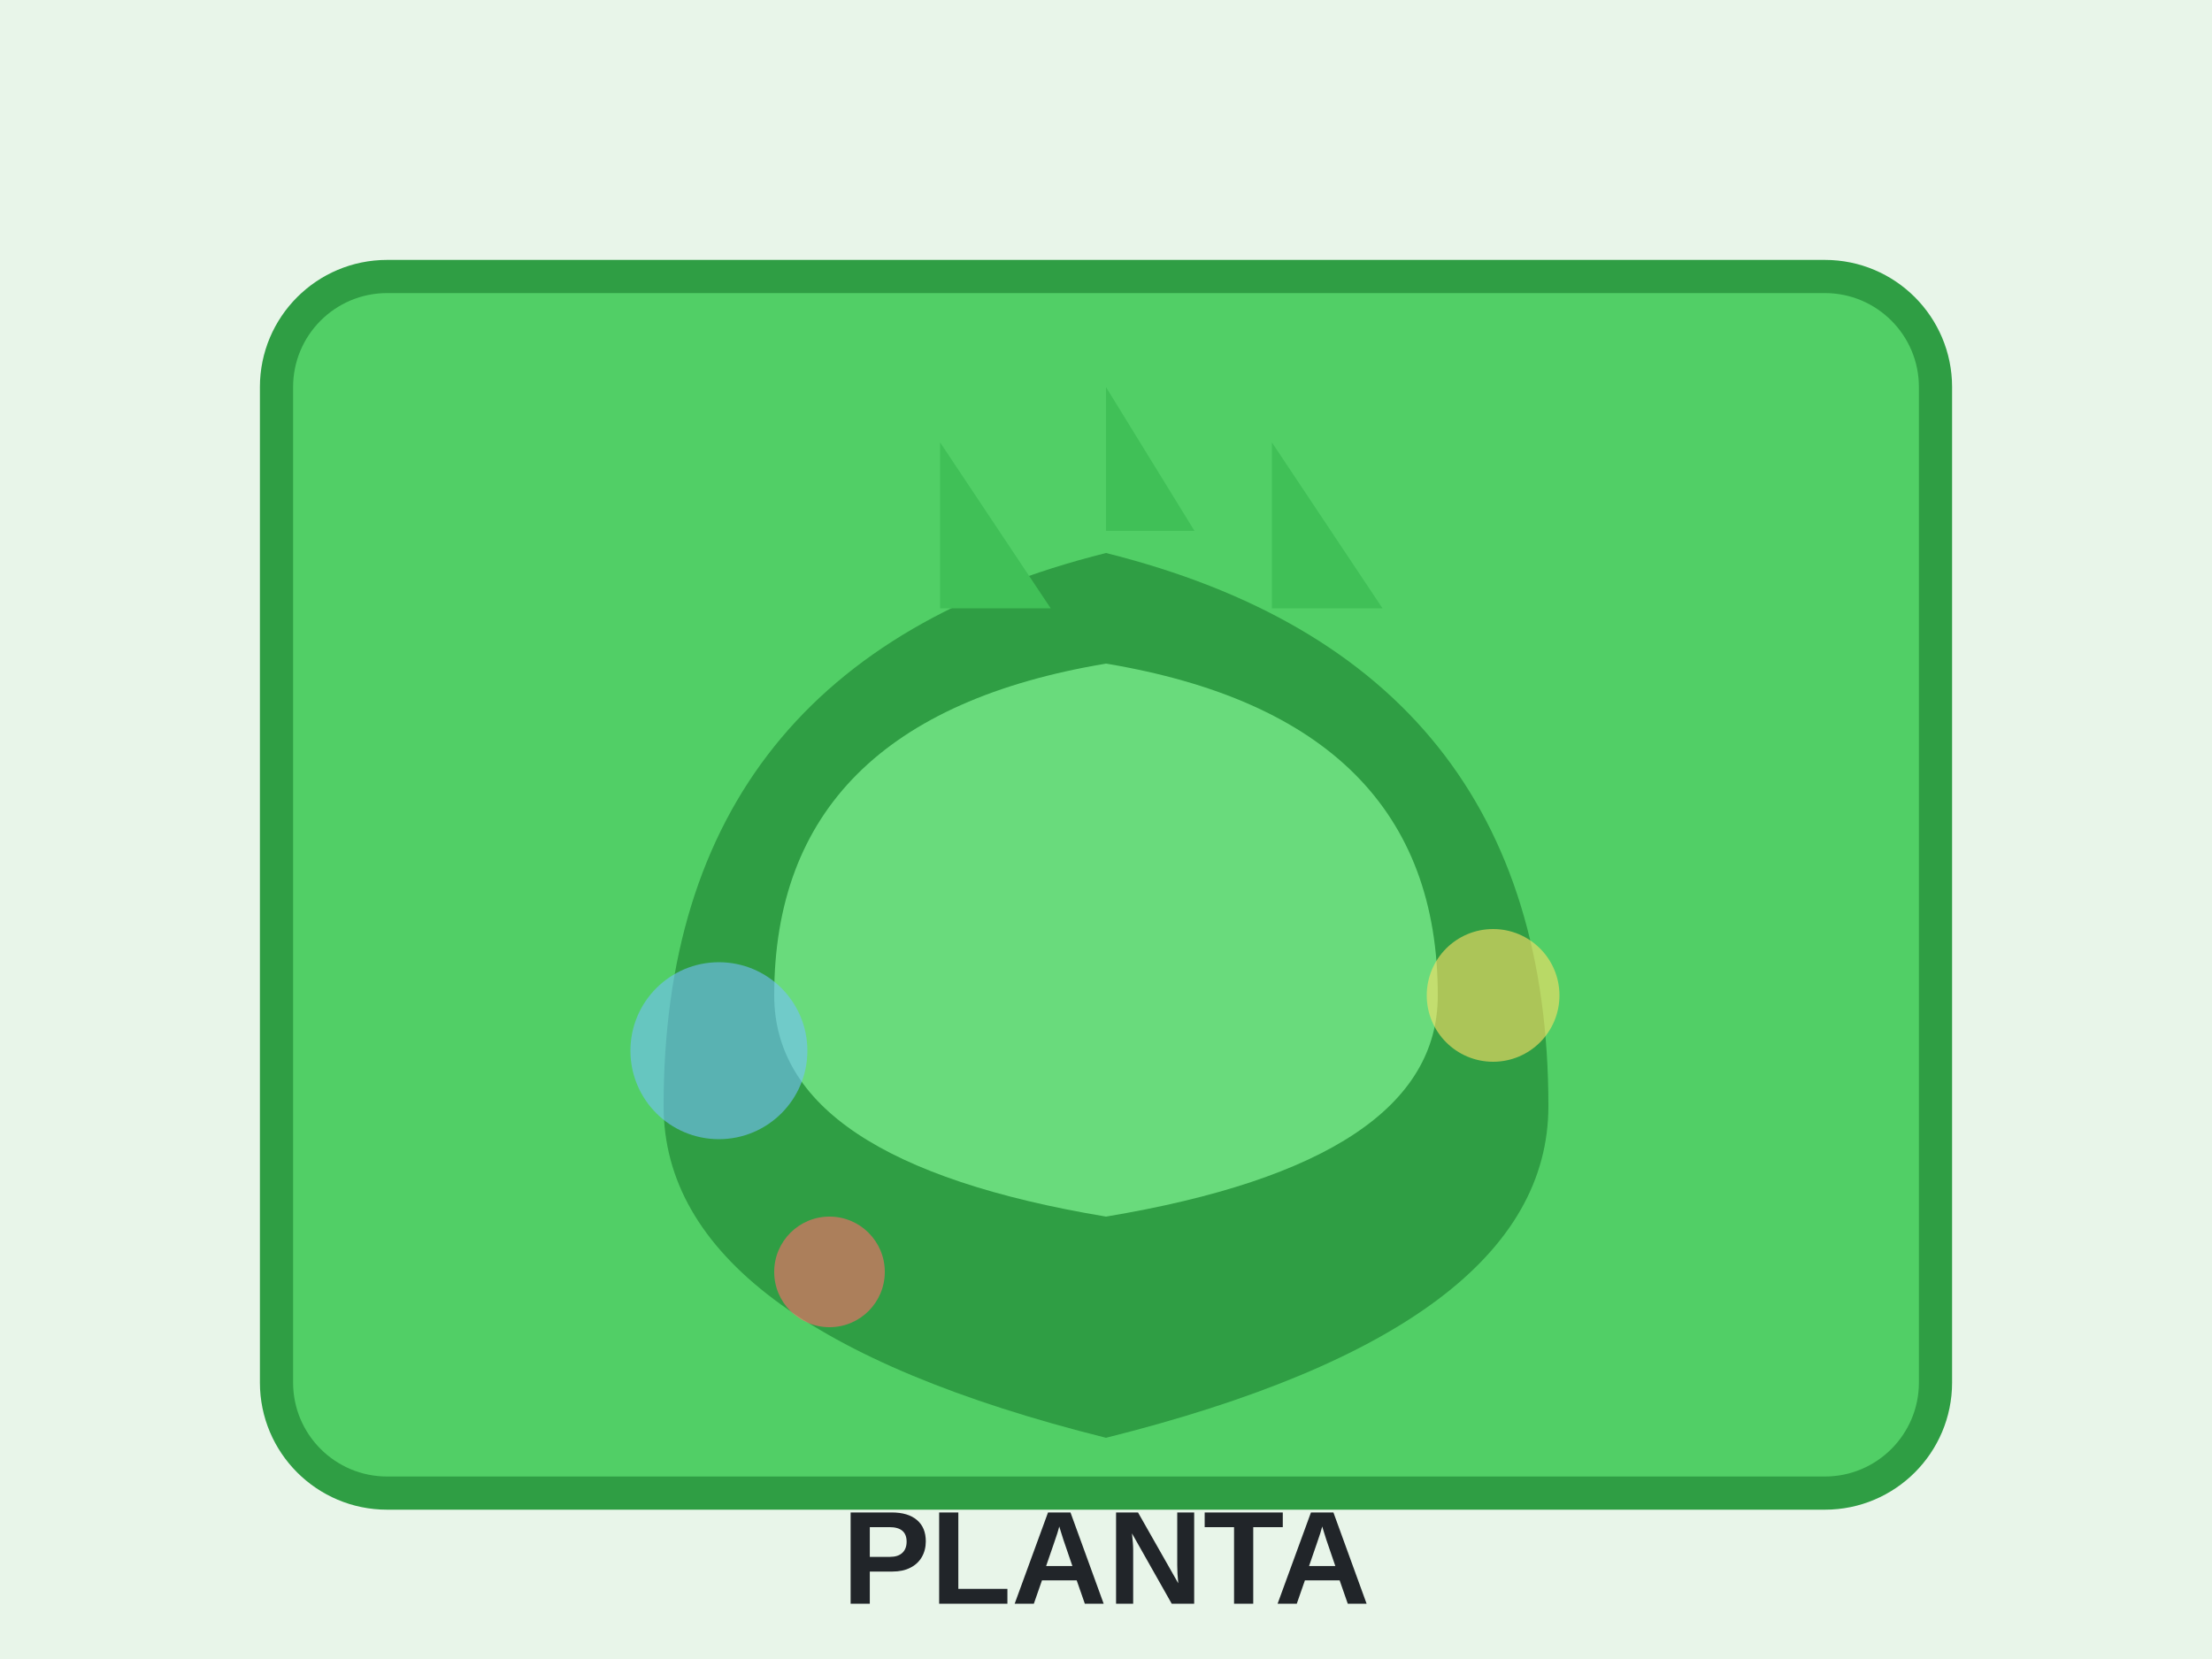
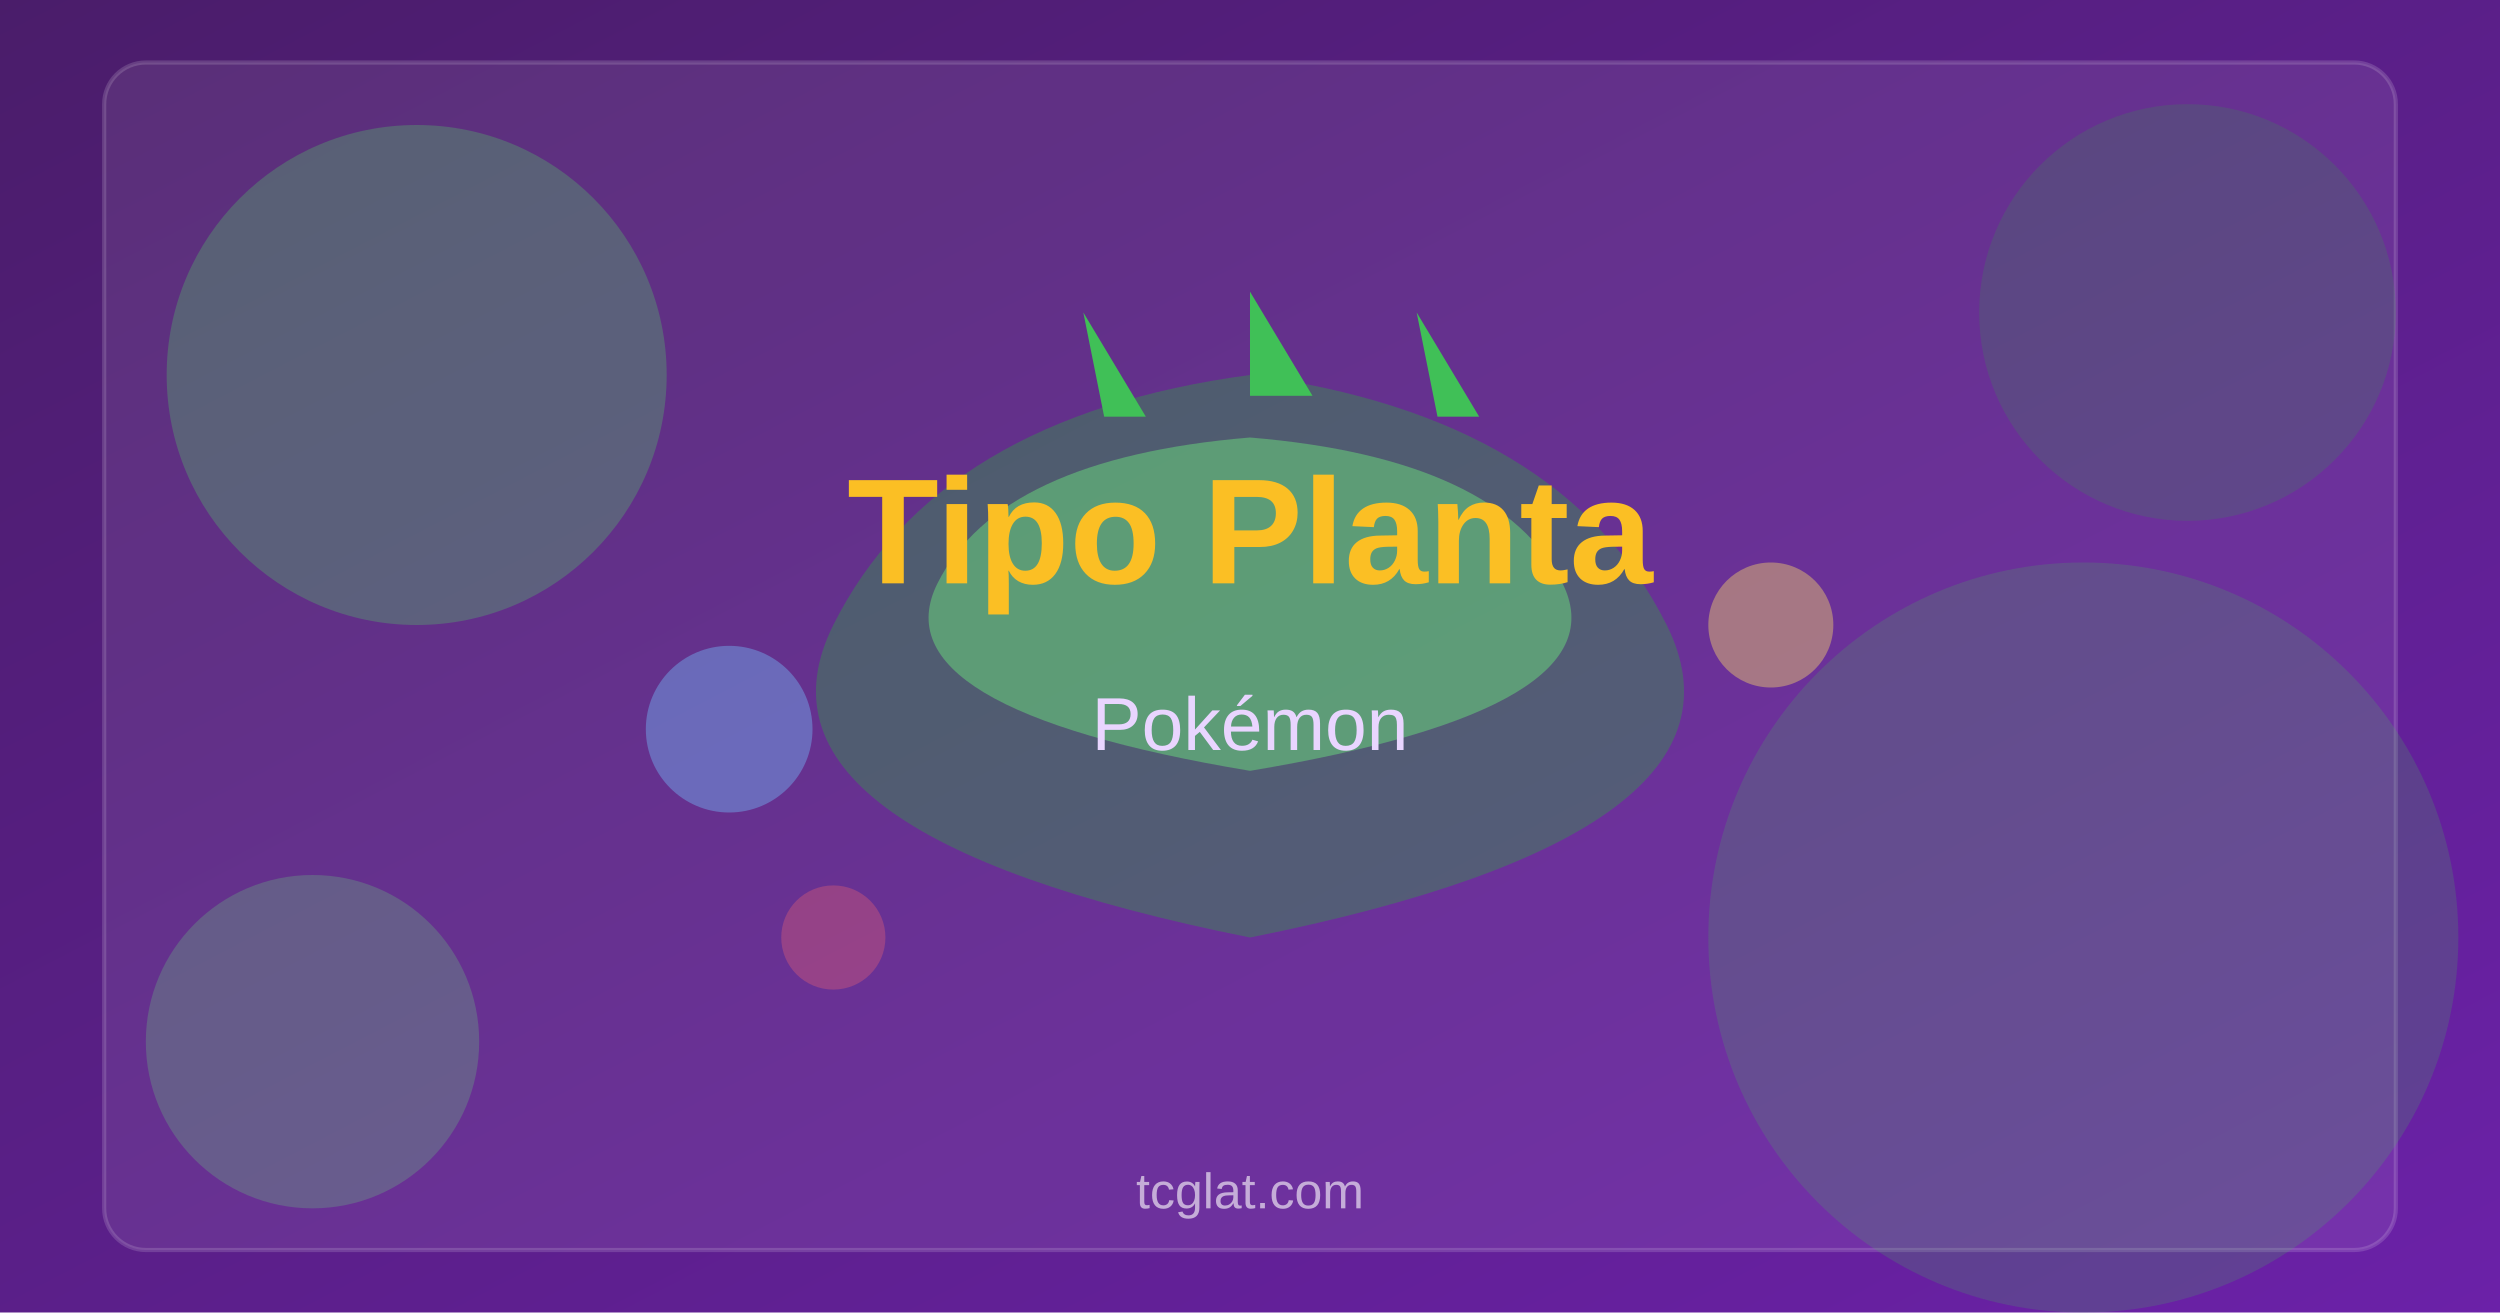
- <svg xmlns="http://www.w3.org/2000/svg" viewBox="0 0 200 150">
-   <rect width="200" height="150" fill="#E8F5E9" />
-   <rect x="25" y="25" width="150" height="110" rx="10" fill="#51CF66" stroke="#2F9E44" stroke-width="3" />
-   <path d="M60 100 Q60 60 100 50 Q140 60 140 100 Q140 120 100 130 Q60 120 60 100 Z" fill="#2F9E44" />
-   <path d="M70 90 Q70 65 100 60 Q130 65 130 90 Q130 105 100 110 Q70 105 70 90 Z" fill="#69DB7C" />
-   <path d="M85 40 L95 55 L85 55 Z" fill="#40C057" />
-   <path d="M115 40 L125 55 L115 55 Z" fill="#40C057" />
-   <path d="M100 35 L108 48 L100 48 Z" fill="#40C057" />
-   <circle cx="65" cy="95" r="8" fill="#74C0FC" opacity="0.6" />
-   <circle cx="135" cy="90" r="6" fill="#FFE066" opacity="0.6" />
-   <circle cx="75" cy="115" r="5" fill="#FF6B6B" opacity="0.6" />
-   <text x="100" y="145" text-anchor="middle" font-family="Arial" font-size="12" font-weight="bold" fill="#212529">PLANTA</text>
+ <svg xmlns="http://www.w3.org/2000/svg" width="1200" height="630" viewBox="0 0 1200 630">
+   <defs>
+     <linearGradient id="bg" x1="0%" y1="0%" x2="100%" y2="100%">
+       <stop offset="0%" stop-color="#4a1d6a" />
+       <stop offset="100%" stop-color="#6b21a8" />
+     </linearGradient>
+   </defs>
+   <rect width="1200" height="630" fill="url(#bg)" />
+   <rect x="50" y="30" width="1100" height="570" rx="20" fill="rgba(255,255,255,0.08)" stroke="rgba(255,255,255,0.15)" stroke-width="2" />
+   <circle cx="200" cy="180" r="120" fill="#51CF66" opacity="0.3" />
+   <circle cx="1000" cy="450" r="180" fill="#40C057" opacity="0.2" />
+   <circle cx="150" cy="500" r="80" fill="#69DB7C" opacity="0.25" />
+   <circle cx="1050" cy="150" r="100" fill="#2F9E44" opacity="0.2" />
+   <path d="M400 300 Q450 200 600 180 Q750 200 800 300 Q850 400 600 450 Q350 400 400 300 Z" fill="#2F9E44" opacity="0.4" />
+   <path d="M450 280 Q480 220 600 210 Q720 220 750 280 Q780 340 600 370 Q420 340 450 280 Z" fill="#69DB7C" opacity="0.5" />
+   <path d="M520 150 L550 200 L530 200 Z" fill="#40C057" />
+   <path d="M680 150 L710 200 L690 200 Z" fill="#40C057" />
+   <path d="M600 140 L630 190 L600 190 Z" fill="#40C057" />
+   <circle cx="350" cy="350" r="40" fill="#74C0FC" opacity="0.4" />
+   <circle cx="850" cy="300" r="30" fill="#FFE066" opacity="0.4" />
+   <circle cx="400" cy="450" r="25" fill="#FF6B6B" opacity="0.3" />
+   <text x="600" y="280" text-anchor="middle" font-family="Arial Black, Arial, sans-serif" font-size="72" font-weight="bold" fill="#fbbf24">Tipo Planta</text>
+   <text x="600" y="360" text-anchor="middle" font-family="Arial, sans-serif" font-size="36" fill="#e9d5ff">Pokémon</text>
+   <text x="600" y="580" text-anchor="middle" font-family="Arial, sans-serif" font-size="24" fill="rgba(255,255,255,0.6)">tcglat.com</text>
</svg>
